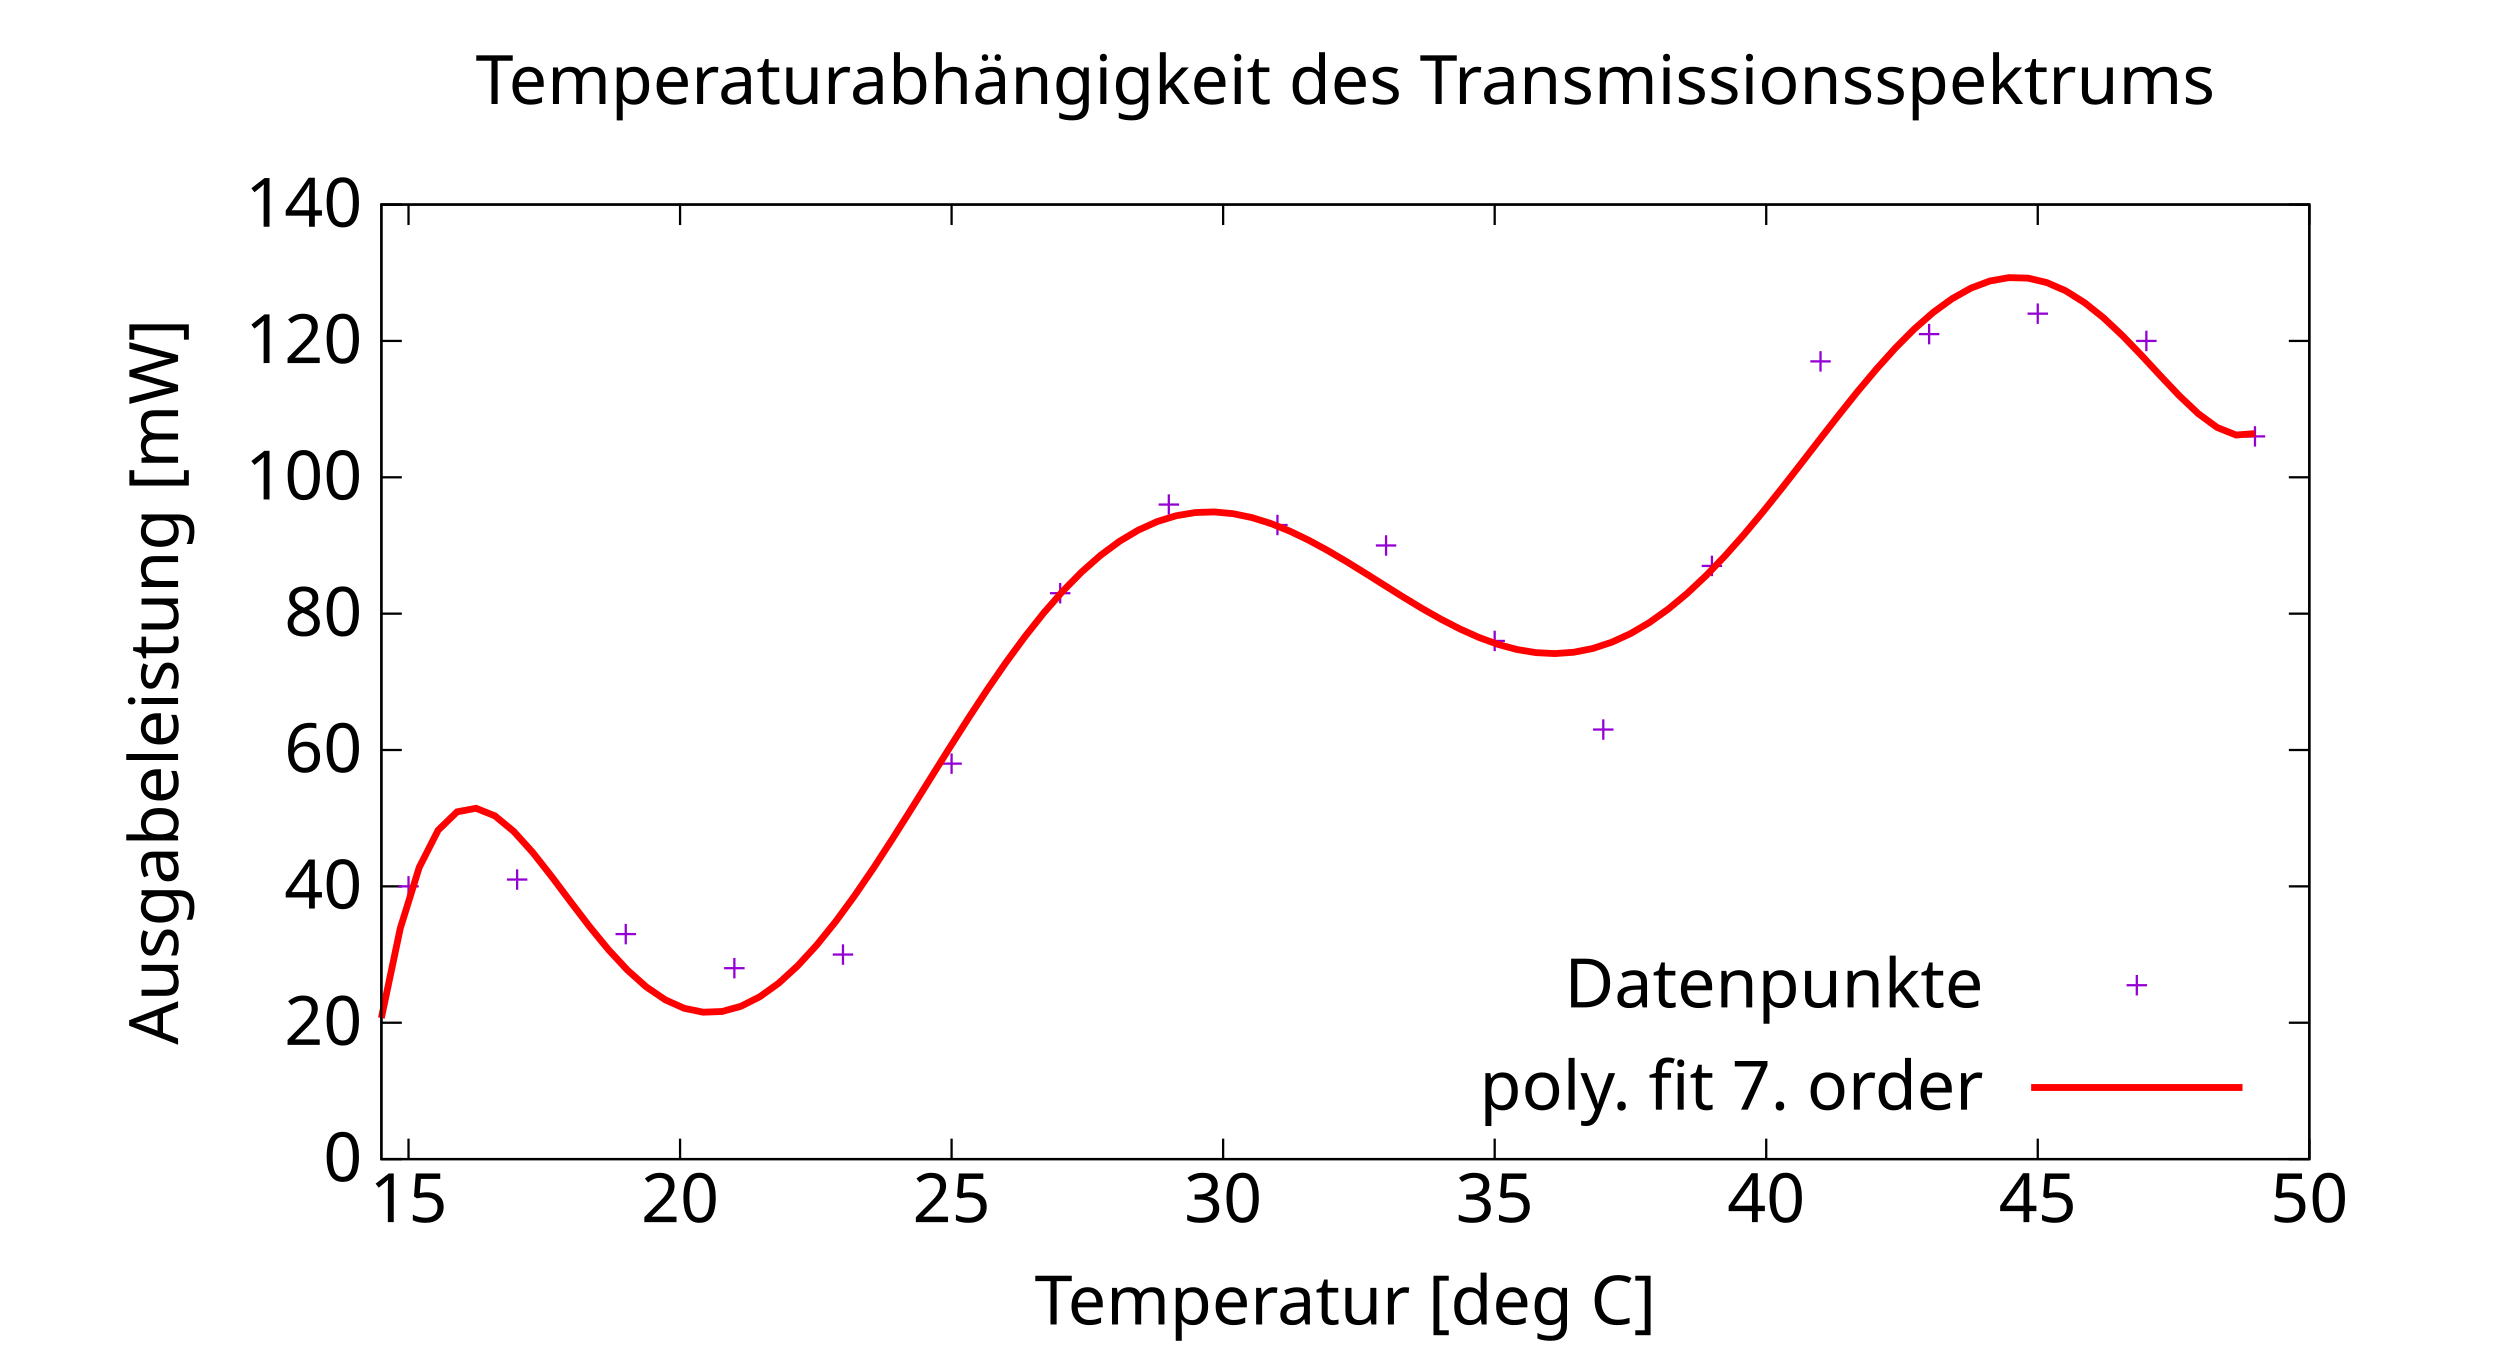
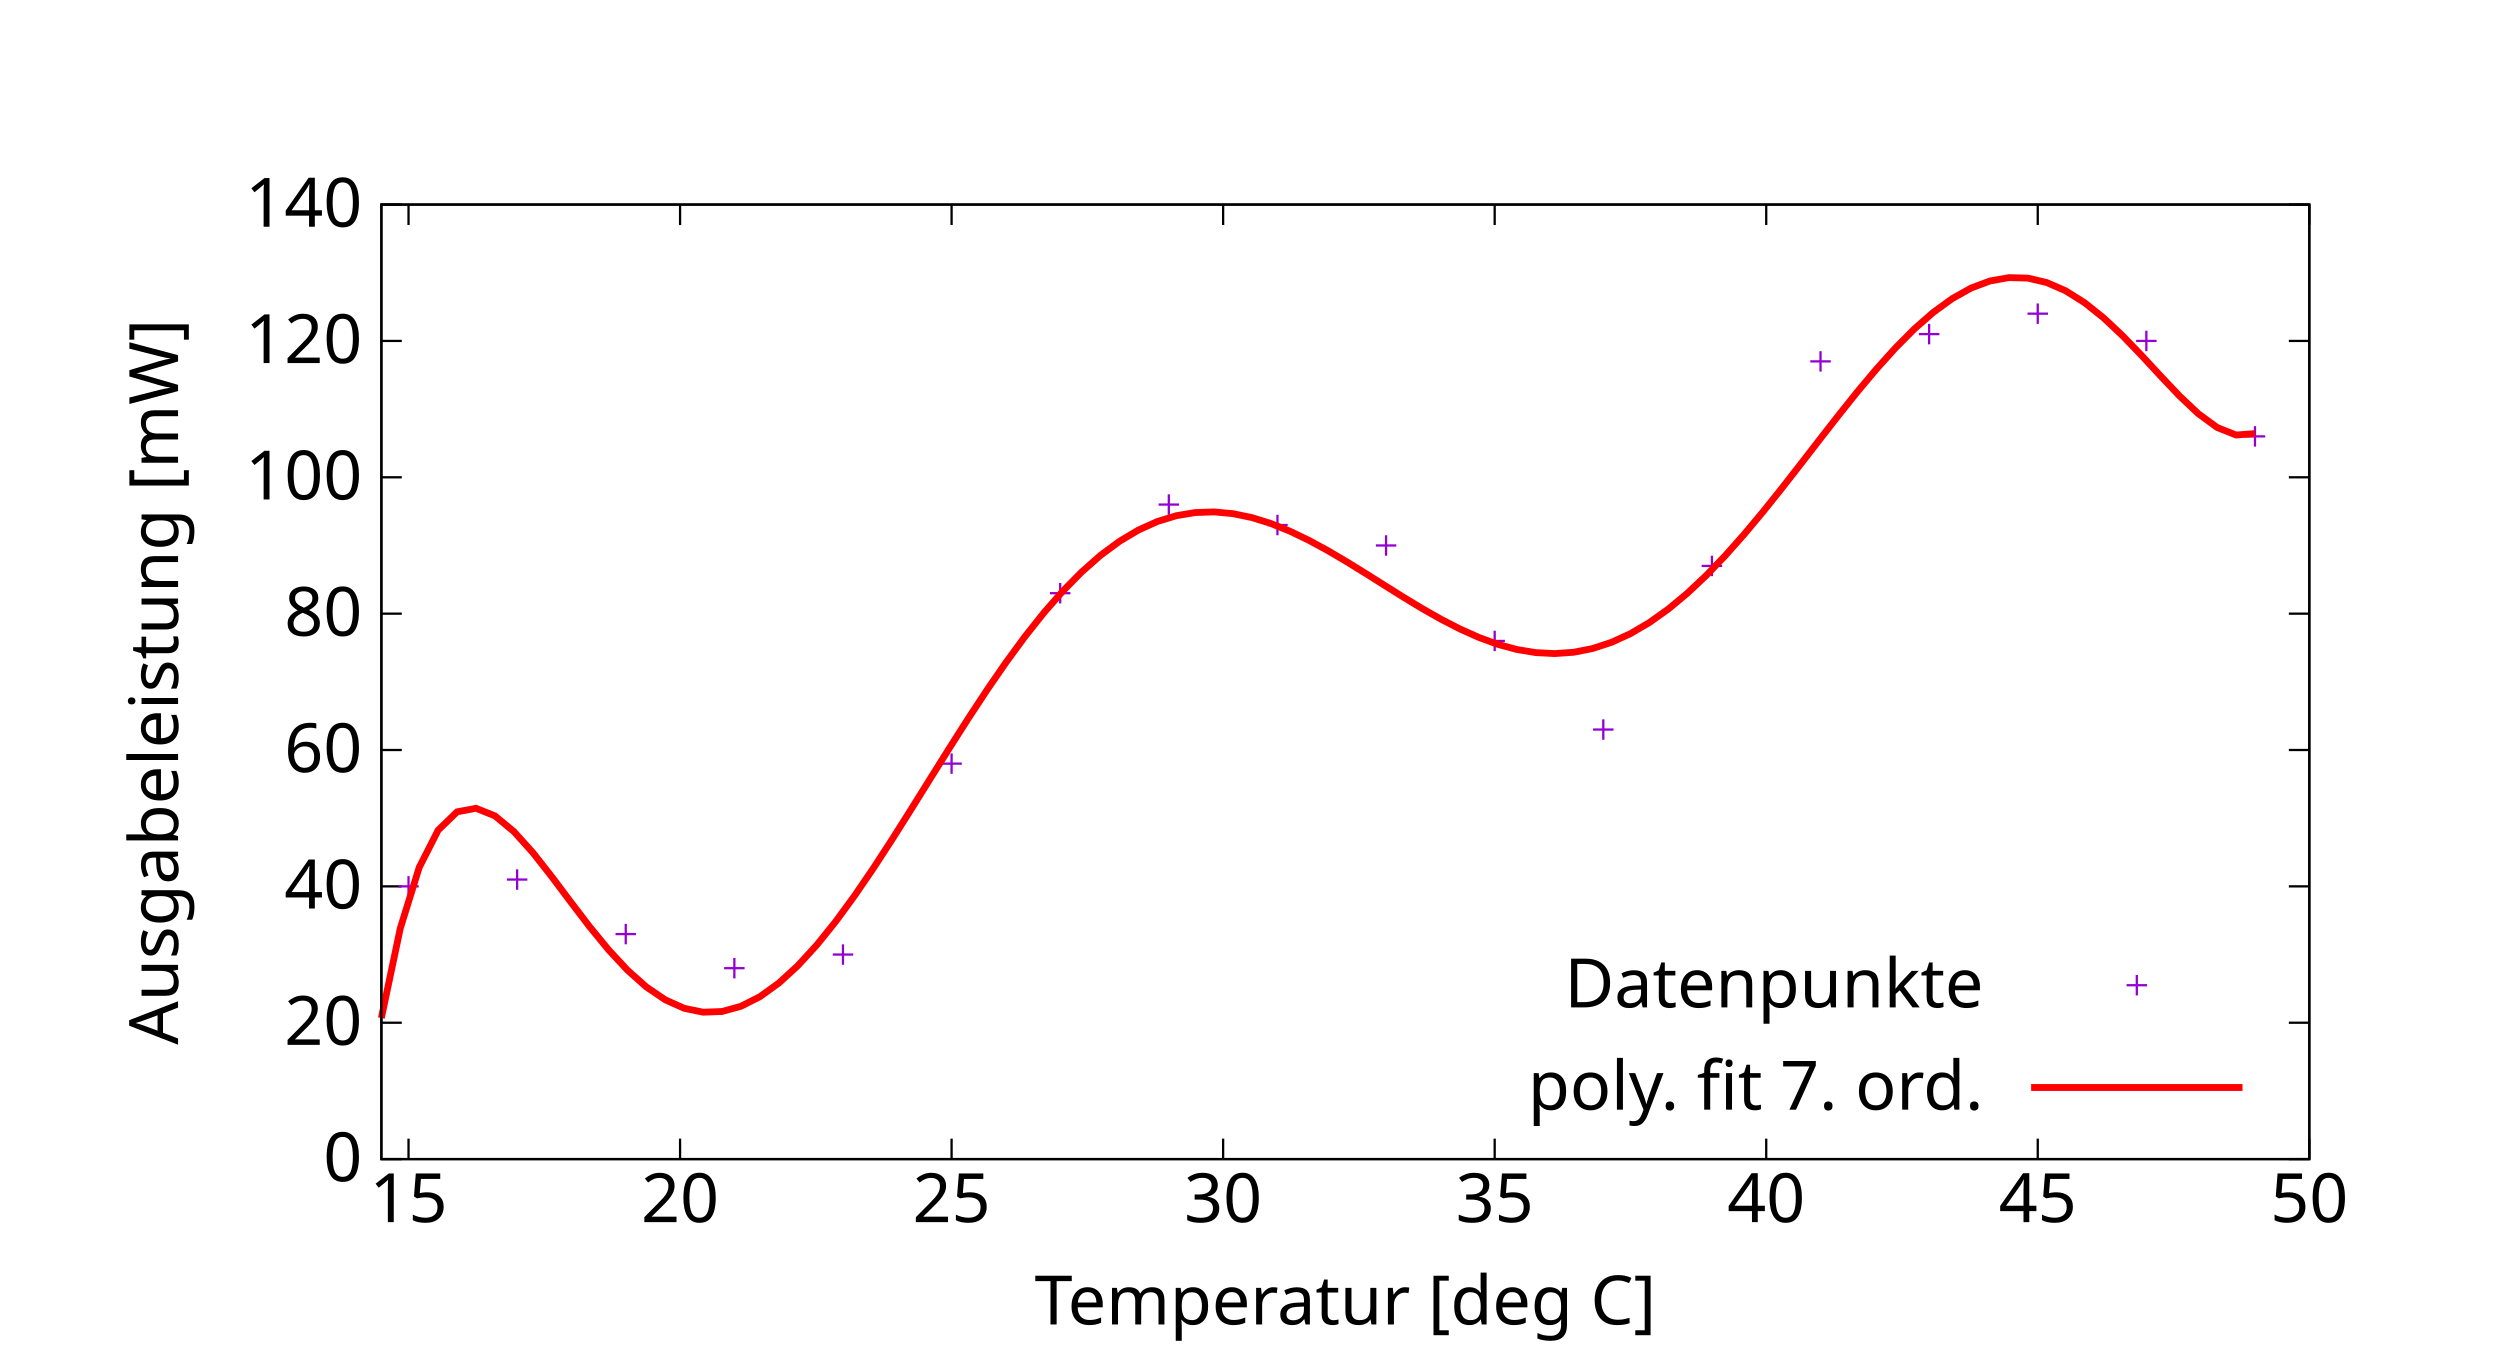
<svg xmlns="http://www.w3.org/2000/svg" xmlns:xlink="http://www.w3.org/1999/xlink" width="1100" height="600" viewBox="0 0 1100 600">
  <g id="gnuplot_canvas">
    <rect x="0" y="0" width="1100" height="600" fill="none" />
    <defs>
      <circle id="gpDot" r="0.5" stroke-width="0.5" stroke="currentColor" />
      <path id="gpPt0" stroke-width="0.222" stroke="currentColor" d="M-1,0 h2 M0,-1 v2" />
      <path id="gpPt1" stroke-width="0.222" stroke="currentColor" d="M-1,-1 L1,1 M1,-1 L-1,1" />
      <path id="gpPt2" stroke-width="0.222" stroke="currentColor" d="M-1,0 L1,0 M0,-1 L0,1 M-1,-1 L1,1 M-1,1 L1,-1" />
      <rect id="gpPt3" stroke-width="0.222" stroke="currentColor" x="-1" y="-1" width="2" height="2" />
      <rect id="gpPt4" stroke-width="0.222" stroke="currentColor" fill="currentColor" x="-1" y="-1" width="2" height="2" />
      <circle id="gpPt5" stroke-width="0.222" stroke="currentColor" cx="0" cy="0" r="1" />
      <use xlink:href="#gpPt5" id="gpPt6" fill="currentColor" stroke="none" />
      <path id="gpPt7" stroke-width="0.222" stroke="currentColor" d="M0,-1.33 L-1.33,0.67 L1.33,0.67 z" />
      <use xlink:href="#gpPt7" id="gpPt8" fill="currentColor" stroke="none" />
      <use xlink:href="#gpPt7" id="gpPt9" stroke="currentColor" transform="rotate(180)" />
      <use xlink:href="#gpPt9" id="gpPt10" fill="currentColor" stroke="none" />
      <use xlink:href="#gpPt3" id="gpPt11" stroke="currentColor" transform="rotate(45)" />
      <use xlink:href="#gpPt11" id="gpPt12" fill="currentColor" stroke="none" />
      <path id="gpPt13" stroke-width="0.222" stroke="currentColor" d="M0,1.330 L1.265,0.411 L0.782,-1.067 L-0.782,-1.076 L-1.265,0.411 z" />
      <use xlink:href="#gpPt13" id="gpPt14" fill="currentColor" stroke="none" />
      <filter id="textbox" filterUnits="objectBoundingBox" x="0" y="0" height="1" width="1">
        <feFlood flood-color="white" flood-opacity="1" result="bgnd" />
        <feComposite in="SourceGraphic" in2="bgnd" operator="atop" />
      </filter>
      <filter id="greybox" filterUnits="objectBoundingBox" x="0" y="0" height="1" width="1">
        <feFlood flood-color="lightgrey" flood-opacity="1" result="grey" />
        <feComposite in="SourceGraphic" in2="grey" operator="atop" />
      </filter>
    </defs>
    <g fill="none" color="white" stroke="currentColor" stroke-width="1.00" stroke-linecap="butt" stroke-linejoin="miter">
</g>
    <g fill="none" color="black" stroke="currentColor" stroke-width="1.00" stroke-linecap="butt" stroke-linejoin="miter">
      <path stroke="black" d="M167.80,510.00 L176.80,510.00 M1016.09,510.00 L1007.09,510.00  " />
      <g transform="translate(159.41,519.75)" stroke="none" fill="black" font-family="Computer Modern" font-size="30.00" text-anchor="end">
        <text>
          <tspan font-family="Computer Modern"> 0</tspan>
        </text>
      </g>
    </g>
    <g fill="none" color="black" stroke="currentColor" stroke-width="1.00" stroke-linecap="butt" stroke-linejoin="miter">
      <path stroke="black" d="M167.80,450.00 L176.80,450.00 M1016.09,450.00 L1007.09,450.00  " />
      <g transform="translate(159.41,459.75)" stroke="none" fill="black" font-family="Computer Modern" font-size="30.00" text-anchor="end">
        <text>
          <tspan font-family="Computer Modern"> 20</tspan>
        </text>
      </g>
    </g>
    <g fill="none" color="black" stroke="currentColor" stroke-width="1.00" stroke-linecap="butt" stroke-linejoin="miter">
      <path stroke="black" d="M167.80,390.00 L176.80,390.00 M1016.09,390.00 L1007.09,390.00  " />
      <g transform="translate(159.41,399.75)" stroke="none" fill="black" font-family="Computer Modern" font-size="30.00" text-anchor="end">
        <text>
          <tspan font-family="Computer Modern"> 40</tspan>
        </text>
      </g>
    </g>
    <g fill="none" color="black" stroke="currentColor" stroke-width="1.00" stroke-linecap="butt" stroke-linejoin="miter">
      <path stroke="black" d="M167.80,330.00 L176.80,330.00 M1016.09,330.00 L1007.09,330.00  " />
      <g transform="translate(159.41,339.75)" stroke="none" fill="black" font-family="Computer Modern" font-size="30.00" text-anchor="end">
        <text>
          <tspan font-family="Computer Modern"> 60</tspan>
        </text>
      </g>
    </g>
    <g fill="none" color="black" stroke="currentColor" stroke-width="1.00" stroke-linecap="butt" stroke-linejoin="miter">
      <path stroke="black" d="M167.80,270.01 L176.80,270.01 M1016.09,270.01 L1007.09,270.01  " />
      <g transform="translate(159.41,279.76)" stroke="none" fill="black" font-family="Computer Modern" font-size="30.00" text-anchor="end">
        <text>
          <tspan font-family="Computer Modern"> 80</tspan>
        </text>
      </g>
    </g>
    <g fill="none" color="black" stroke="currentColor" stroke-width="1.00" stroke-linecap="butt" stroke-linejoin="miter">
      <path stroke="black" d="M167.80,210.01 L176.80,210.01 M1016.09,210.01 L1007.09,210.01  " />
      <g transform="translate(159.41,219.76)" stroke="none" fill="black" font-family="Computer Modern" font-size="30.00" text-anchor="end">
        <text>
          <tspan font-family="Computer Modern"> 100</tspan>
        </text>
      </g>
    </g>
    <g fill="none" color="black" stroke="currentColor" stroke-width="1.00" stroke-linecap="butt" stroke-linejoin="miter">
      <path stroke="black" d="M167.80,150.01 L176.80,150.01 M1016.09,150.01 L1007.09,150.01  " />
      <g transform="translate(159.41,159.76)" stroke="none" fill="black" font-family="Computer Modern" font-size="30.00" text-anchor="end">
        <text>
          <tspan font-family="Computer Modern"> 120</tspan>
        </text>
      </g>
    </g>
    <g fill="none" color="black" stroke="currentColor" stroke-width="1.00" stroke-linecap="butt" stroke-linejoin="miter">
      <path stroke="black" d="M167.80,90.01 L176.80,90.01 M1016.09,90.01 L1007.09,90.01  " />
      <g transform="translate(159.41,99.76)" stroke="none" fill="black" font-family="Computer Modern" font-size="30.00" text-anchor="end">
        <text>
          <tspan font-family="Computer Modern"> 140</tspan>
        </text>
      </g>
    </g>
    <g fill="none" color="black" stroke="currentColor" stroke-width="1.00" stroke-linecap="butt" stroke-linejoin="miter">
      <path stroke="black" d="M179.75,510.00 L179.75,501.00 M179.75,90.01 L179.75,99.01  " />
      <g transform="translate(179.75,537.75)" stroke="none" fill="black" font-family="Computer Modern" font-size="30.00" text-anchor="middle">
        <text>
          <tspan font-family="Computer Modern"> 15</tspan>
        </text>
      </g>
    </g>
    <g fill="none" color="black" stroke="currentColor" stroke-width="1.00" stroke-linecap="butt" stroke-linejoin="miter">
      <path stroke="black" d="M299.23,510.00 L299.23,501.00 M299.23,90.01 L299.23,99.01  " />
      <g transform="translate(299.23,537.75)" stroke="none" fill="black" font-family="Computer Modern" font-size="30.00" text-anchor="middle">
        <text>
          <tspan font-family="Computer Modern"> 20</tspan>
        </text>
      </g>
    </g>
    <g fill="none" color="black" stroke="currentColor" stroke-width="1.00" stroke-linecap="butt" stroke-linejoin="miter">
      <path stroke="black" d="M418.70,510.00 L418.70,501.00 M418.70,90.01 L418.70,99.01  " />
      <g transform="translate(418.70,537.75)" stroke="none" fill="black" font-family="Computer Modern" font-size="30.00" text-anchor="middle">
        <text>
          <tspan font-family="Computer Modern"> 25</tspan>
        </text>
      </g>
    </g>
    <g fill="none" color="black" stroke="currentColor" stroke-width="1.00" stroke-linecap="butt" stroke-linejoin="miter">
      <path stroke="black" d="M538.18,510.00 L538.18,501.00 M538.18,90.01 L538.18,99.01  " />
      <g transform="translate(538.18,537.75)" stroke="none" fill="black" font-family="Computer Modern" font-size="30.00" text-anchor="middle">
        <text>
          <tspan font-family="Computer Modern"> 30</tspan>
        </text>
      </g>
    </g>
    <g fill="none" color="black" stroke="currentColor" stroke-width="1.00" stroke-linecap="butt" stroke-linejoin="miter">
      <path stroke="black" d="M657.66,510.00 L657.66,501.00 M657.66,90.01 L657.66,99.01  " />
      <g transform="translate(657.66,537.75)" stroke="none" fill="black" font-family="Computer Modern" font-size="30.00" text-anchor="middle">
        <text>
          <tspan font-family="Computer Modern"> 35</tspan>
        </text>
      </g>
    </g>
    <g fill="none" color="black" stroke="currentColor" stroke-width="1.00" stroke-linecap="butt" stroke-linejoin="miter">
      <path stroke="black" d="M777.14,510.00 L777.14,501.00 M777.14,90.01 L777.14,99.01  " />
      <g transform="translate(777.14,537.75)" stroke="none" fill="black" font-family="Computer Modern" font-size="30.00" text-anchor="middle">
        <text>
          <tspan font-family="Computer Modern"> 40</tspan>
        </text>
      </g>
    </g>
    <g fill="none" color="black" stroke="currentColor" stroke-width="1.00" stroke-linecap="butt" stroke-linejoin="miter">
      <path stroke="black" d="M896.61,510.00 L896.61,501.00 M896.61,90.01 L896.61,99.01  " />
      <g transform="translate(896.61,537.75)" stroke="none" fill="black" font-family="Computer Modern" font-size="30.00" text-anchor="middle">
        <text>
          <tspan font-family="Computer Modern"> 45</tspan>
        </text>
      </g>
    </g>
    <g fill="none" color="black" stroke="currentColor" stroke-width="1.00" stroke-linecap="butt" stroke-linejoin="miter">
      <path stroke="black" d="M1016.09,510.00 L1016.09,501.00 M1016.09,90.01 L1016.09,99.01  " />
      <g transform="translate(1016.09,537.75)" stroke="none" fill="black" font-family="Computer Modern" font-size="30.00" text-anchor="middle">
        <text>
          <tspan font-family="Computer Modern"> 50</tspan>
        </text>
      </g>
    </g>
    <g fill="none" color="black" stroke="currentColor" stroke-width="1.00" stroke-linecap="butt" stroke-linejoin="miter">
</g>
    <g fill="none" color="black" stroke="currentColor" stroke-width="1.00" stroke-linecap="butt" stroke-linejoin="miter">
      <path stroke="black" d="M167.80,90.01 L167.80,510.00 L1016.09,510.00 L1016.09,90.01 L167.80,90.01 Z  " />
    </g>
    <g fill="none" color="black" stroke="currentColor" stroke-width="1.00" stroke-linecap="butt" stroke-linejoin="miter">
      <g transform="translate(78.35,300.01) rotate(270)" stroke="none" fill="black" font-family="Computer Modern" font-size="30.00" text-anchor="middle">
        <text>
          <tspan font-family="Computer Modern">Ausgabeleistung [mW]</tspan>
        </text>
      </g>
    </g>
    <g fill="none" color="black" stroke="currentColor" stroke-width="1.00" stroke-linecap="butt" stroke-linejoin="miter">
      <g transform="translate(591.94,582.75)" stroke="none" fill="black" font-family="Computer Modern" font-size="30.00" text-anchor="middle">
        <text>
          <tspan font-family="Computer Modern">Temperatur [deg C]</tspan>
        </text>
      </g>
    </g>
    <g fill="none" color="black" stroke="currentColor" stroke-width="1.00" stroke-linecap="butt" stroke-linejoin="miter">
</g>
    <g id="gnuplot_plot_1">
      <g fill="none" color="black" stroke="currentColor" stroke-width="1.00" stroke-linecap="butt" stroke-linejoin="miter">
        <g transform="translate(872.70,443.25)" stroke="none" fill="black" font-family="Computer Modern" font-size="30.00" text-anchor="end">
          <text>
            <tspan font-family="Computer Modern">Datenpunkte</tspan>
          </text>
        </g>
      </g>
      <g fill="none" color="black" stroke="currentColor" stroke-width="1.00" stroke-linecap="butt" stroke-linejoin="miter">
        <use xlink:href="#gpPt0" transform="translate(179.75,390.00) scale(4.50)" color="rgb(148,   0, 211)" />
        <use xlink:href="#gpPt0" transform="translate(227.54,387.00) scale(4.50)" color="rgb(148,   0, 211)" />
        <use xlink:href="#gpPt0" transform="translate(275.33,411.00) scale(4.50)" color="rgb(148,   0, 211)" />
        <use xlink:href="#gpPt0" transform="translate(323.12,426.00) scale(4.50)" color="rgb(148,   0, 211)" />
        <use xlink:href="#gpPt0" transform="translate(370.91,420.00) scale(4.50)" color="rgb(148,   0, 211)" />
        <use xlink:href="#gpPt0" transform="translate(418.70,336.00) scale(4.50)" color="rgb(148,   0, 211)" />
        <use xlink:href="#gpPt0" transform="translate(466.49,261.01) scale(4.50)" color="rgb(148,   0, 211)" />
        <use xlink:href="#gpPt0" transform="translate(514.28,222.01) scale(4.50)" color="rgb(148,   0, 211)" />
        <use xlink:href="#gpPt0" transform="translate(562.08,231.01) scale(4.50)" color="rgb(148,   0, 211)" />
        <use xlink:href="#gpPt0" transform="translate(609.87,240.01) scale(4.50)" color="rgb(148,   0, 211)" />
        <use xlink:href="#gpPt0" transform="translate(657.66,282.01) scale(4.50)" color="rgb(148,   0, 211)" />
        <use xlink:href="#gpPt0" transform="translate(705.45,321.00) scale(4.50)" color="rgb(148,   0, 211)" />
        <use xlink:href="#gpPt0" transform="translate(753.24,249.01) scale(4.50)" color="rgb(148,   0, 211)" />
        <use xlink:href="#gpPt0" transform="translate(801.03,159.01) scale(4.50)" color="rgb(148,   0, 211)" />
        <use xlink:href="#gpPt0" transform="translate(848.82,147.01) scale(4.50)" color="rgb(148,   0, 211)" />
        <use xlink:href="#gpPt0" transform="translate(896.61,138.01) scale(4.50)" color="rgb(148,   0, 211)" />
        <use xlink:href="#gpPt0" transform="translate(944.40,150.01) scale(4.50)" color="rgb(148,   0, 211)" />
        <use xlink:href="#gpPt0" transform="translate(992.19,192.01) scale(4.50)" color="rgb(148,   0, 211)" />
        <use xlink:href="#gpPt0" transform="translate(940.20,433.50) scale(4.50)" color="rgb(148,   0, 211)" />
      </g>
    </g>
    <g id="gnuplot_plot_2">
      <g fill="none" color="white" stroke="rgb(148,   0, 211)" stroke-width="3.00" stroke-linecap="butt" stroke-linejoin="miter">
</g>
      <g fill="none" color="black" stroke="currentColor" stroke-width="3.00" stroke-linecap="butt" stroke-linejoin="miter">
        <g transform="translate(872.70,488.25)" stroke="none" fill="black" font-family="Computer Modern" font-size="30.00" text-anchor="end">
          <text>
-             <tspan font-family="Computer Modern">poly. fit 7. order</tspan>
+             <tspan font-family="Computer Modern">poly. fit 7. ord.</tspan>
          </text>
        </g>
      </g>
      <g fill="none" color="black" stroke="currentColor" stroke-width="3.00" stroke-linecap="butt" stroke-linejoin="miter">
        <path stroke="rgb(255,   0,   0)" d="M893.70,478.50 L986.70,478.50 M167.80,447.93 L176.13,408.44 L184.45,381.67 L192.78,365.28 L201.11,357.21 L209.44,355.64   L217.76,358.98 L226.09,365.87 L234.42,375.11 L242.74,385.70 L251.07,396.80 L259.40,407.71 L267.73,417.87 L276.05,426.83   L284.38,434.26 L292.71,439.92 L301.04,443.65 L309.36,445.37 L317.69,445.06 L326.02,442.76 L334.34,438.55 L342.67,432.56   L351.00,424.93 L359.33,415.86 L367.65,405.54 L375.98,394.17 L384.31,381.98 L392.63,369.18 L400.96,356.00 L409.29,342.65   L417.62,329.34 L425.94,316.27 L434.27,303.61 L442.60,291.52 L450.93,280.17 L459.25,269.68 L467.58,260.15 L475.91,251.69   L484.23,244.35 L492.56,238.19 L500.89,233.23 L509.22,229.47 L517.54,226.92 L525.87,225.52 L534.20,225.24 L542.52,226.01   L550.85,227.74 L559.18,230.34 L567.51,233.70 L575.83,237.70 L584.16,242.22 L592.49,247.13 L600.82,252.27 L609.14,257.52   L617.47,262.74 L625.80,267.78 L634.12,272.50 L642.45,276.78 L650.78,280.50 L659.11,283.53 L667.43,285.78 L675.76,287.15   L684.09,287.58 L692.41,286.99 L700.74,285.35 L709.07,282.62 L717.40,278.81 L725.72,273.92 L734.05,267.99 L742.38,261.07   L750.71,253.23 L759.03,244.56 L767.36,235.18 L775.69,225.22 L784.01,214.83 L792.34,204.15 L800.67,193.38 L809.00,182.70   L817.32,172.29 L825.65,162.37 L833.98,153.12 L842.30,144.75 L850.63,137.45 L858.96,131.40 L867.29,126.74 L875.61,123.62   L883.94,122.15 L892.27,122.37 L900.60,124.33 L908.92,127.97 L917.25,133.21 L925.58,139.87 L933.90,147.69 L942.23,156.33   L950.56,165.33 L958.89,174.12 L967.21,181.99 L975.54,188.09 L983.87,191.41 L992.19,190.78  " />
      </g>
    </g>
    <g fill="none" color="white" stroke="rgb(255,   0,   0)" stroke-width="2.00" stroke-linecap="butt" stroke-linejoin="miter">
</g>
    <g fill="none" color="black" stroke="currentColor" stroke-width="2.00" stroke-linecap="butt" stroke-linejoin="miter">
</g>
    <g fill="none" color="black" stroke="black" stroke-width="1.00" stroke-linecap="butt" stroke-linejoin="miter">
</g>
    <g fill="none" color="black" stroke="currentColor" stroke-width="1.00" stroke-linecap="butt" stroke-linejoin="miter">
      <path stroke="black" d="M167.80,90.01 L167.80,510.00 L1016.09,510.00 L1016.09,90.01 L167.80,90.01 Z  " />
    </g>
    <g fill="none" color="black" stroke="currentColor" stroke-width="1.00" stroke-linecap="butt" stroke-linejoin="miter">
-       <g transform="translate(591.94,45.76)" stroke="none" fill="black" font-family="Computer Modern" font-size="30.00" text-anchor="middle">
-         <text>
-           <tspan font-family="Computer Modern">Temperaturabhängigkeit des Transmissionsspektrums</tspan>
-         </text>
-       </g>
-     </g>
-     <g fill="none" color="black" stroke="currentColor" stroke-width="1.00" stroke-linecap="butt" stroke-linejoin="miter">
</g>
  </g>
</svg>
